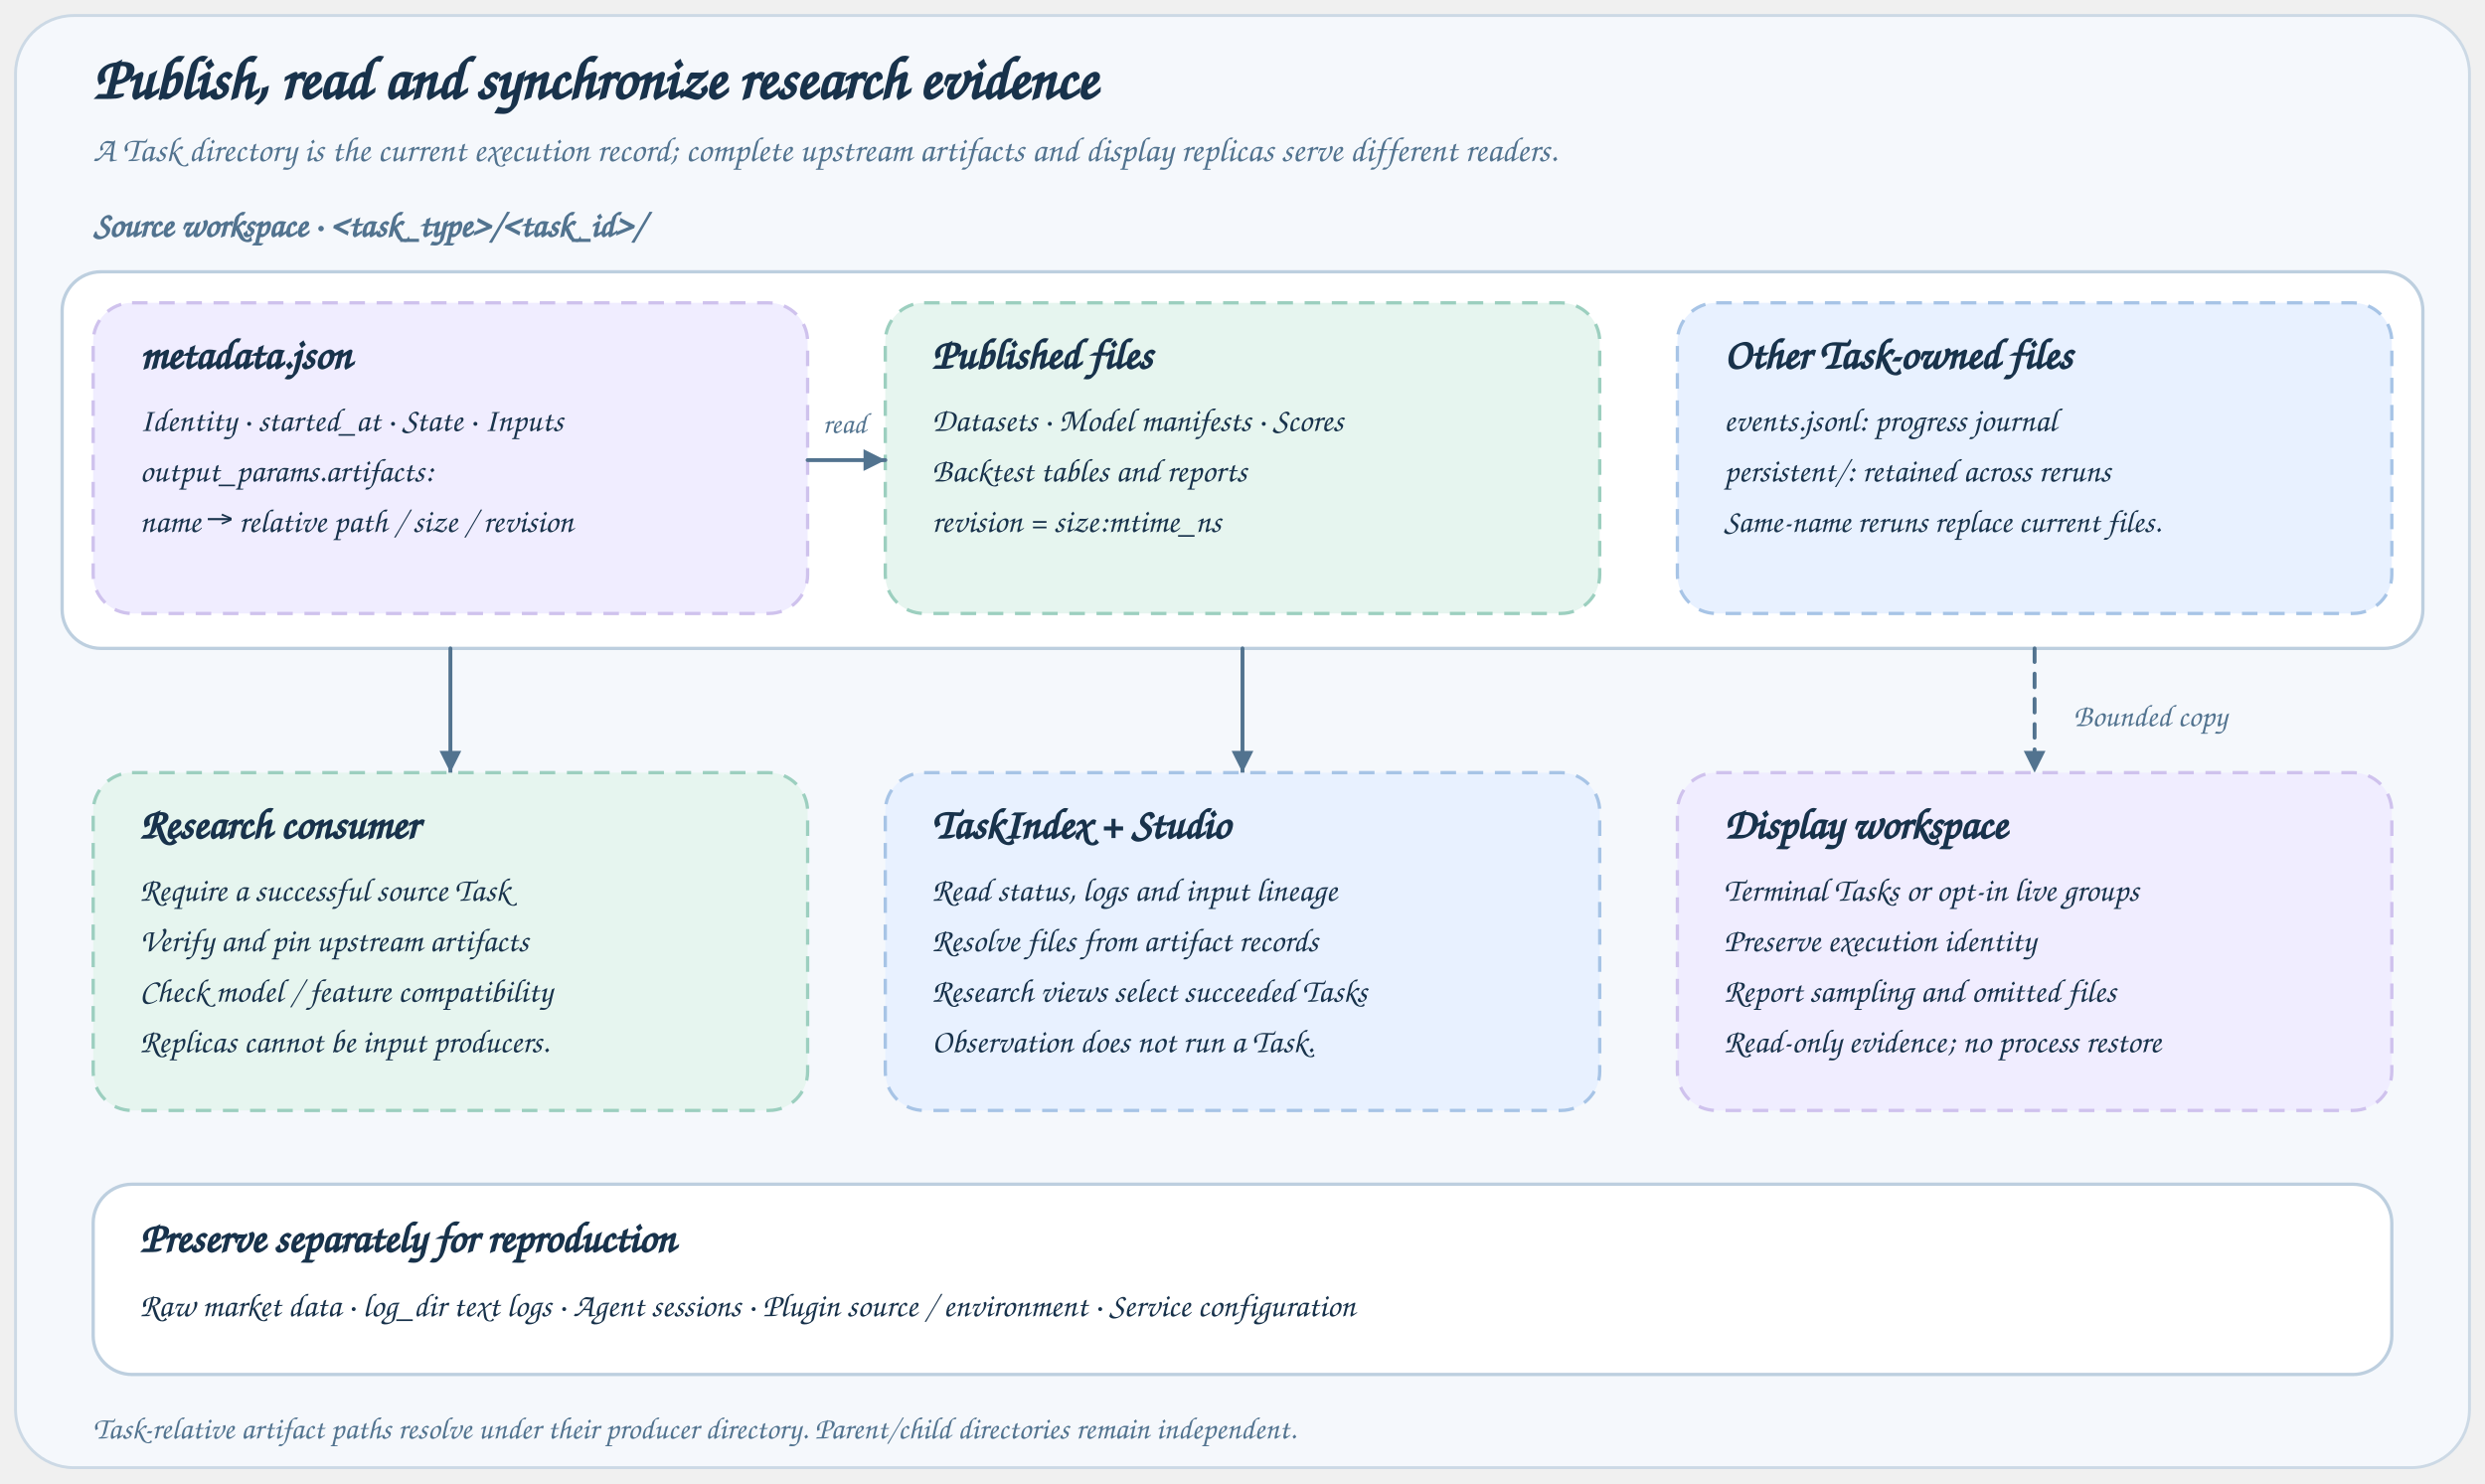
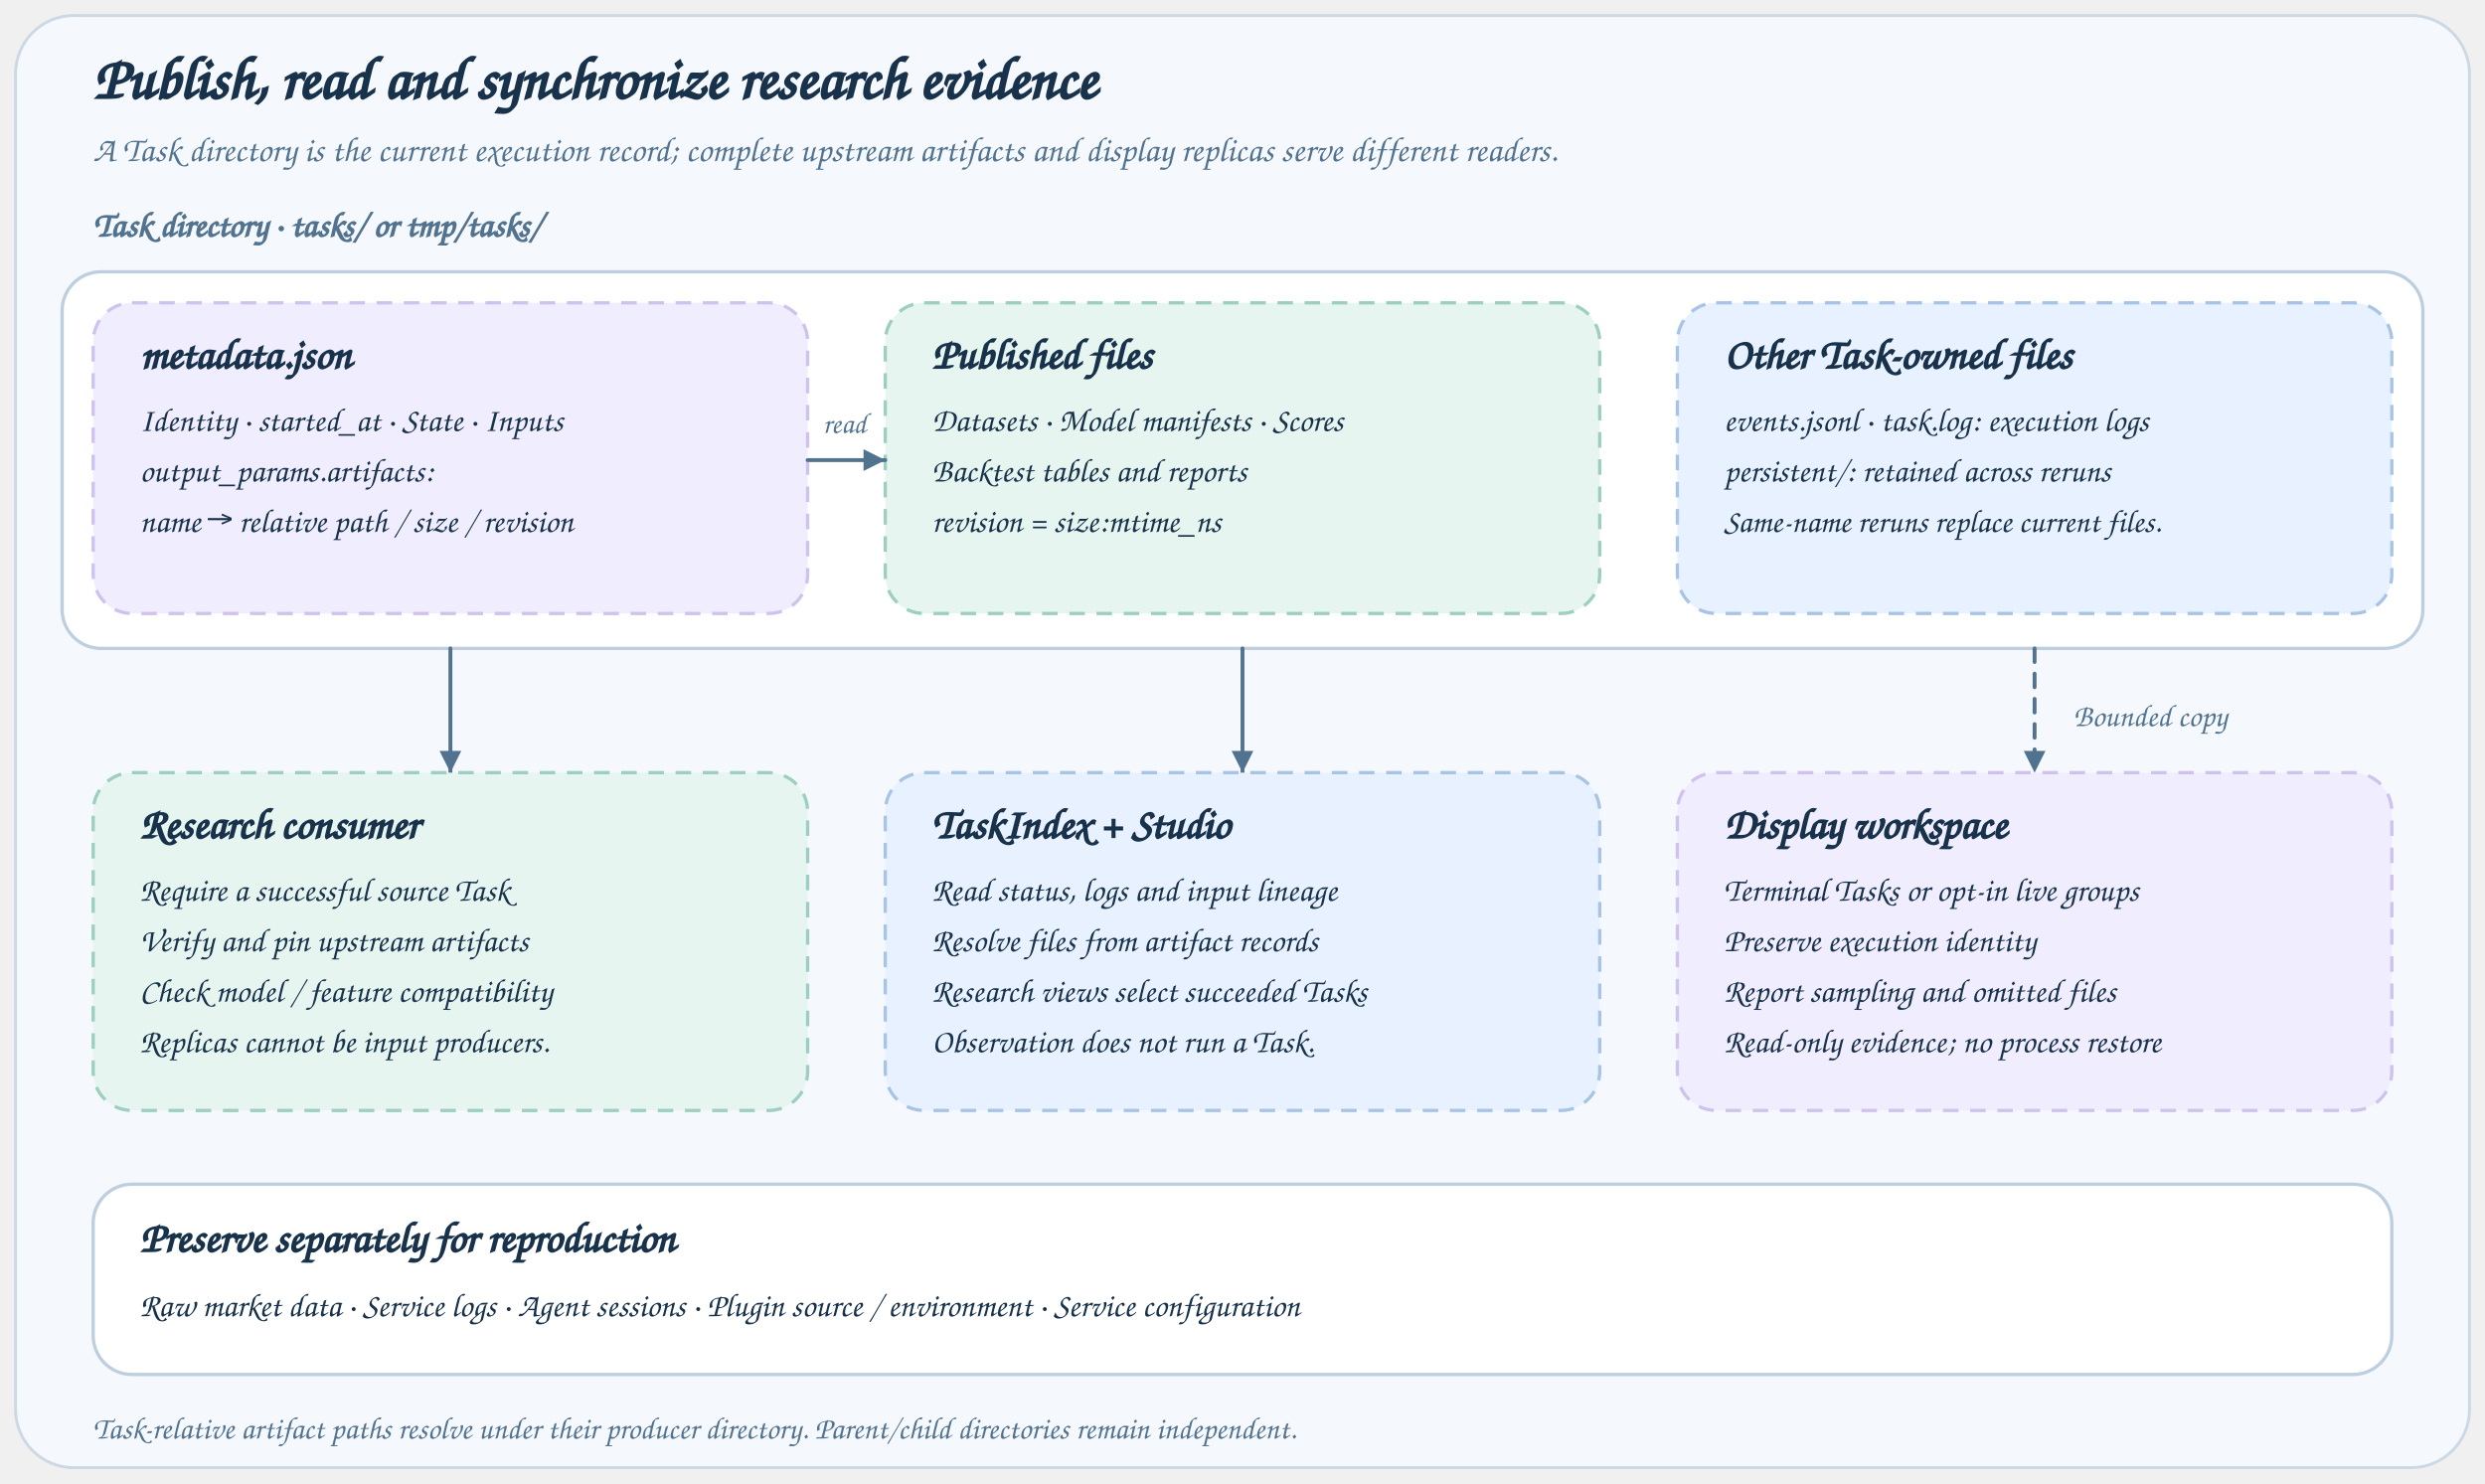
<svg xmlns="http://www.w3.org/2000/svg" width="1280" height="764" viewBox="0 0 1280 764" role="img" aria-labelledby="title desc">
  <defs>
    <marker id="arrow" viewBox="0 0 10 10" refX="9" refY="5" markerWidth="7" markerHeight="7" orient="auto">
      <path d="M 1 1 L 9 5 L 1 9 Z" fill="#52738f" />
    </marker>
  </defs>
  <rect x="8" y="8" width="1264" height="748" rx="30" fill="#f5f8fc" stroke="#ccd9e5" stroke-width="1.5" />
  <g font-family="'Comic Sans MS', 'Chalkboard SE', 'Comic Neue', cursive" fill="#18324b" data-diagram-content="true">
    <text x="48" y="51" font-size="31" font-weight="700">Publish, read and synchronize research evidence</text>
    <text x="48" y="83" font-size="18" fill="#52738f">A Task directory is the current execution record; complete upstream artifacts and display replicas serve different readers.</text>
-     <text x="48" y="122" font-size="18" font-weight="700" fill="#52738f">Source workspace · &lt;task_type&gt;/&lt;task_id&gt;/</text>
+     <text x="48" y="122" font-size="18" font-weight="700" fill="#52738f">Task directory · tasks/ or tmp/tasks/</text>
    <rect x="32" y="140" width="1216" height="194" rx="20" fill="#ffffff" stroke="#bdcfdf" stroke-width="1.7" />
    <rect x="48" y="156" width="368" height="160" rx="20" fill="#f0edff" stroke="#cfc2ed" stroke-width="1.7" stroke-dasharray="8 6" />
    <text x="72" y="190" font-size="22" font-weight="700">metadata.json</text>
    <text x="72" y="222" font-size="17">Identity · started_at · State · Inputs</text>
    <text x="72" y="248" font-size="17">output_params.artifacts:</text>
    <text x="72" y="274" font-size="17">name → relative path / size / revision</text>
    <rect x="456" y="156" width="368" height="160" rx="20" fill="#e6f5ef" stroke="#9ccfbf" stroke-width="1.7" stroke-dasharray="8 6" />
    <text x="480" y="190" font-size="22" font-weight="700">Published files</text>
    <text x="480" y="222" font-size="17">Datasets · Model manifests · Scores</text>
    <text x="480" y="248" font-size="17">Backtest tables and reports</text>
    <text x="480" y="274" font-size="17">revision = size:mtime_ns</text>
    <rect x="864" y="156" width="368" height="160" rx="20" fill="#e8f1ff" stroke="#a7c4e6" stroke-width="1.7" stroke-dasharray="8 6" />
    <text x="888" y="190" font-size="22" font-weight="700">Other Task-owned files</text>
-     <text x="888" y="222" font-size="17">events.jsonl: progress journal</text>
+     <text x="888" y="222" font-size="17">events.jsonl · task.log: execution logs</text>
    <text x="888" y="248" font-size="17">persistent/: retained across reruns</text>
    <text x="888" y="274" font-size="16.5">Same-name reruns replace current files.</text>
    <path d="M 416 237 L 456 237" fill="none" stroke="#52738f" stroke-width="2" stroke-linecap="round" stroke-linejoin="round" marker-end="url(#arrow)" />
    <text x="435" y="223" font-size="15" fill="#52738f" text-anchor="middle">read</text>
    <path d="M 232 334 L 232 398" fill="none" stroke="#52738f" stroke-width="2" stroke-linecap="round" stroke-linejoin="round" marker-end="url(#arrow)" />
    <path d="M 640 334 L 640 398" fill="none" stroke="#52738f" stroke-width="2" stroke-linecap="round" stroke-linejoin="round" marker-end="url(#arrow)" />
    <path d="M 1048 334 L 1048 398" fill="none" stroke="#52738f" stroke-width="2" stroke-linecap="round" stroke-linejoin="round" marker-end="url(#arrow)" stroke-dasharray="7 6" />
    <text x="1068" y="374" font-size="16" fill="#52738f">Bounded copy</text>
    <rect x="48" y="398" width="368" height="174" rx="20" fill="#e6f5ef" stroke="#9ccfbf" stroke-width="1.7" stroke-dasharray="8 6" />
    <text x="72" y="432" font-size="22" font-weight="700">Research consumer</text>
    <text x="72" y="464" font-size="17">Require a successful source Task</text>
    <text x="72" y="490" font-size="17">Verify and pin upstream artifacts</text>
    <text x="72" y="516" font-size="17">Check model / feature compatibility</text>
    <text x="72" y="542" font-size="17">Replicas cannot be input producers.</text>
    <rect x="456" y="398" width="368" height="174" rx="20" fill="#e8f1ff" stroke="#a7c4e6" stroke-width="1.7" stroke-dasharray="8 6" />
    <text x="480" y="432" font-size="22" font-weight="700">TaskIndex + Studio</text>
    <text x="480" y="464" font-size="17">Read status, logs and input lineage</text>
    <text x="480" y="490" font-size="17">Resolve files from artifact records</text>
    <text x="480" y="516" font-size="17">Research views select succeeded Tasks</text>
    <text x="480" y="542" font-size="17">Observation does not run a Task.</text>
    <rect x="864" y="398" width="368" height="174" rx="20" fill="#f0edff" stroke="#cfc2ed" stroke-width="1.7" stroke-dasharray="8 6" />
    <text x="888" y="432" font-size="22" font-weight="700">Display workspace</text>
    <text x="888" y="464" font-size="17">Terminal Tasks or opt-in live groups</text>
    <text x="888" y="490" font-size="17">Preserve execution identity</text>
    <text x="888" y="516" font-size="17">Report sampling and omitted files</text>
    <text x="888" y="542" font-size="17">Read-only evidence; no process restore</text>
    <rect x="48" y="610" width="1184" height="98" rx="20" fill="#ffffff" stroke="#bdcfdf" stroke-width="1.7" />
    <text x="72" y="645" font-size="22" font-weight="700">Preserve separately for reproduction</text>
-     <text x="72" y="678" font-size="17">Raw market data · log_dir text logs · Agent sessions · Plugin source / environment · Service configuration</text>
+     <text x="72" y="678" font-size="17">Raw market data · Service logs · Agent sessions · Plugin source / environment · Service configuration</text>
    <text x="48" y="741" font-size="16" fill="#52738f">Task-relative artifact paths resolve under their producer directory. Parent/child directories remain independent.</text>
  </g>
</svg>
